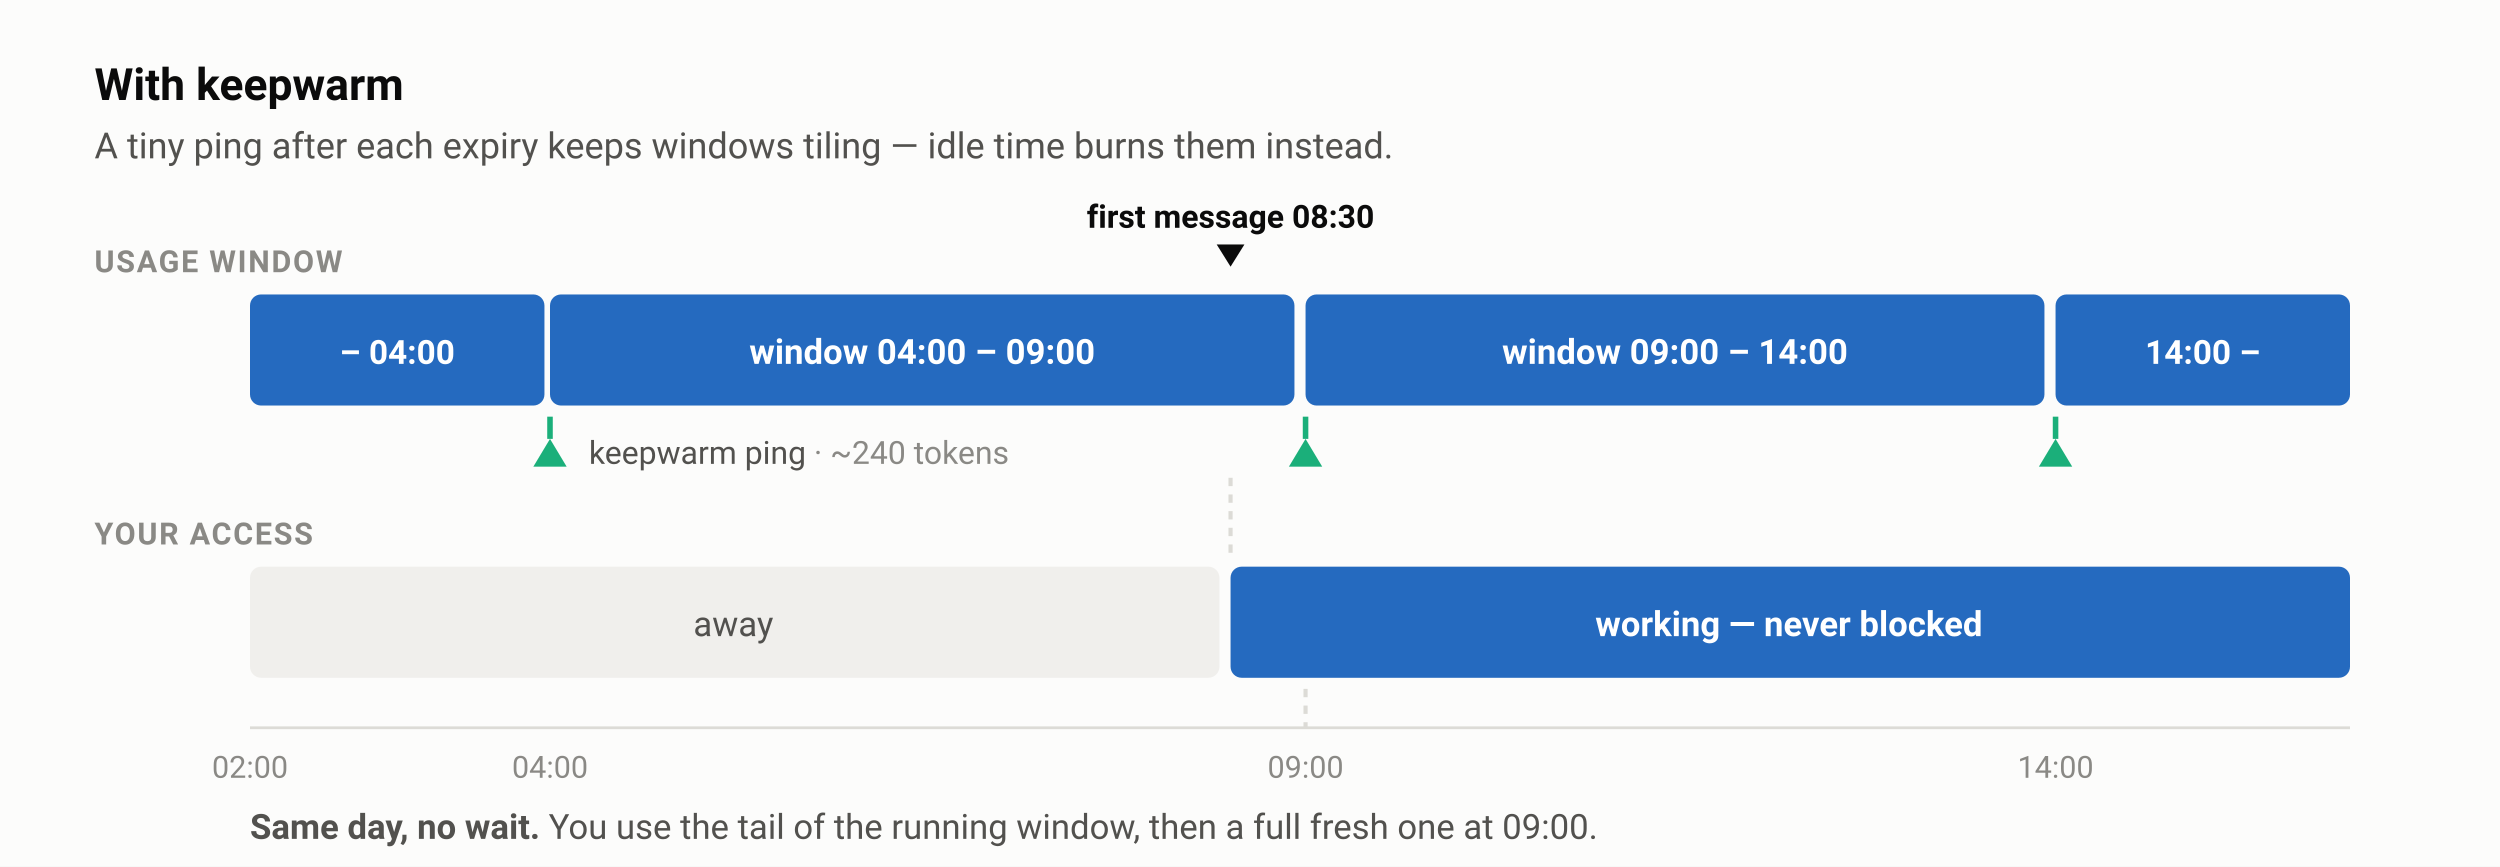
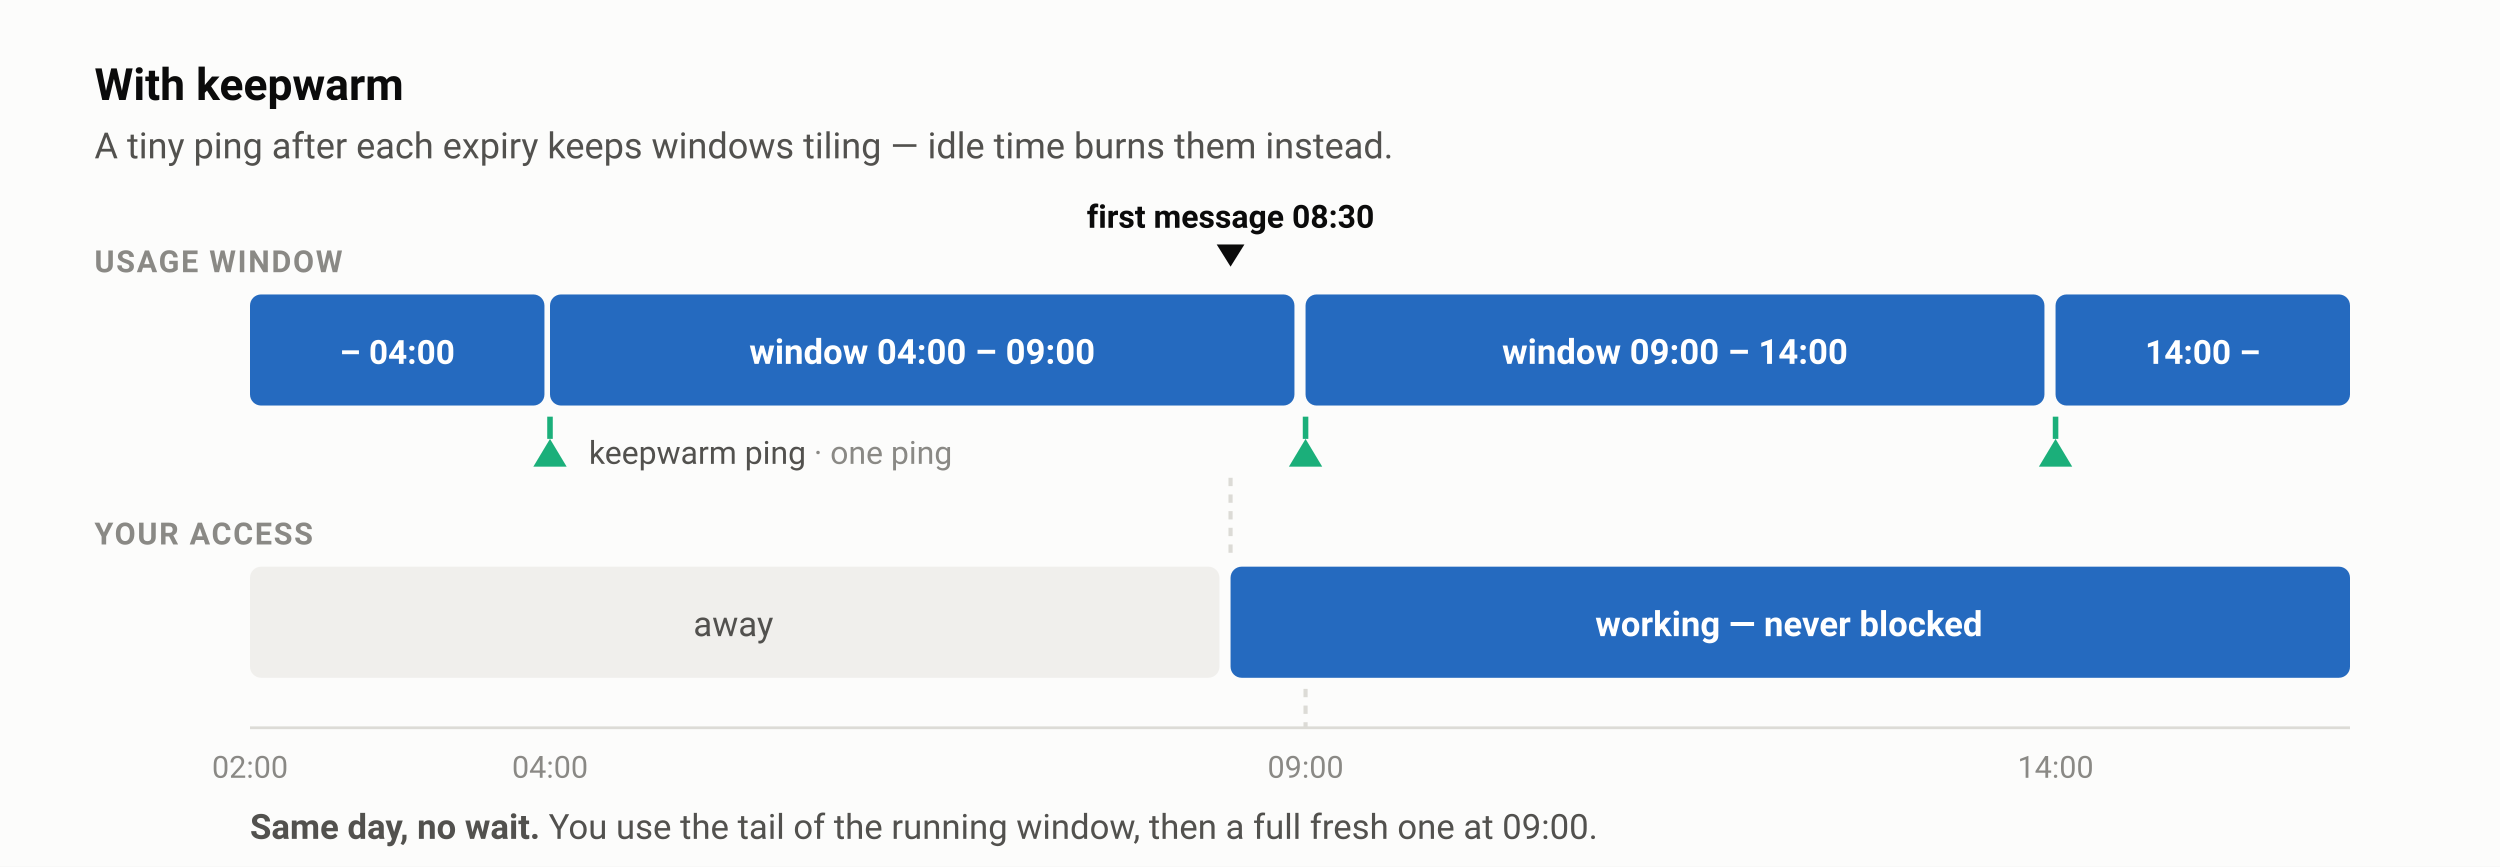
<svg xmlns="http://www.w3.org/2000/svg" viewBox="0 0 900 312" width="900" height="312" role="img" aria-labelledby="t2 d2" font-family="ui-sans-serif, -apple-system, 'Segoe UI', Roboto, Helvetica, Arial, sans-serif">
  <style>
    .ink   { fill: #0b0b0b; }
    .ink2  { fill: #52514e; }
    .ink3  { fill: #8a8985; }
    .surf  { fill: #fcfcfb; }
    .onwin { fill: #ffffff; }
    .rule  { stroke: #dcdbd6; }
    .idle  { fill: #f0efec; }
    .win   { fill: #256abf; }
    .ping  { fill: #1baf7a; }
    .pingS { stroke: #1baf7a; }
    @media (prefers-color-scheme: dark) {
      .ink   { fill: #ffffff; }
      .ink2  { fill: #c3c2b7; }
      .ink3  { fill: #8f8e86; }
      .surf  { fill: #1a1a19; }
      .rule  { stroke: #4a4a46; }
      .idle  { fill: #383835; }
      .win   { fill: #3987e5; }
      .onwin { fill: #0b0b0b; }
      .ping  { fill: #199e70; }
      .pingS { stroke: #199e70; }
    }
  </style>
  <rect class="surf" x="0" y="0" width="900" height="312" fill="#fcfcfb" />
  <text class="ink" x="34" y="36" font-size="16" font-weight="700" fill="#0b0b0b">With keepwarm</text>
  <text class="ink2" x="34" y="57" font-size="13" fill="#52514e">A tiny ping after each expiry keeps windows tiling — idle time burns them instead.</text>
  <text class="ink3" x="34" y="98" font-size="11" font-weight="600" fill="#8a8985" letter-spacing="0.6">USAGE WINDOW</text>
  <rect class="win" x="90" y="106" width="106" height="40" rx="4" fill="#256abf" />
  <text class="onwin" x="143" y="131" font-size="12" font-weight="600" text-anchor="middle" fill="#ffffff">– 04:00</text>
  <rect class="win" x="198" y="106" width="268" height="40" rx="4" fill="#256abf" />
  <text class="onwin" x="332" y="131" font-size="12.5" font-weight="600" text-anchor="middle" fill="#ffffff">window 04:00 – 09:00</text>
  <rect class="win" x="470" y="106" width="266" height="40" rx="4" fill="#256abf" />
  <text class="onwin" x="603" y="131" font-size="12.5" font-weight="600" text-anchor="middle" fill="#ffffff">window 09:00 – 14:00</text>
  <rect class="win" x="740" y="106" width="106" height="40" rx="4" fill="#256abf" />
  <text class="onwin" x="793" y="131" font-size="12" font-weight="600" text-anchor="middle" fill="#ffffff">14:00 –</text>
  <g>
    <polygon class="ping" points="198,158 192,168 204,168" fill="#1baf7a" />
    <polygon class="ping" points="470,158 464,168 476,168" fill="#1baf7a" />
    <polygon class="ping" points="740,158 734,168 746,168" fill="#1baf7a" />
    <line class="pingS" x1="198" y1="150" x2="198" y2="158" stroke="#1baf7a" stroke-width="2" />
    <line class="pingS" x1="470" y1="150" x2="470" y2="158" stroke="#1baf7a" stroke-width="2" />
    <line class="pingS" x1="740" y1="150" x2="740" y2="158" stroke="#1baf7a" stroke-width="2" />
  </g>
  <text class="ink2" x="212" y="167" font-size="11.5" fill="#52514e">
-     keepwarm ping <tspan class="ink3" fill="#8a8985">· ~240 tokens</tspan>
+     keepwarm ping <tspan class="ink3" fill="#8a8985">· one ping</tspan>
  </text>
  <text class="ink3" x="34" y="196" font-size="11" font-weight="600" fill="#8a8985" letter-spacing="0.6">YOUR ACCESS</text>
  <rect class="idle" x="90" y="204" width="349" height="40" rx="4" fill="#f0efec" />
  <text class="ink2" x="264" y="229" font-size="12.5" text-anchor="middle" fill="#52514e">away</text>
  <rect class="win" x="443" y="204" width="403" height="40" rx="4" fill="#256abf" />
  <text class="onwin" x="644" y="229" font-size="12.5" font-weight="700" text-anchor="middle" fill="#ffffff">working — never blocked</text>
  <line class="rule" x1="443" y1="172" x2="443" y2="200" stroke="#dcdbd6" stroke-width="1.5" stroke-dasharray="3 3" />
  <polygon points="443,96 438,88 448,88" class="ink" fill="#0b0b0b" />
  <text class="ink" x="443" y="82" font-size="11.5" font-weight="600" text-anchor="middle" fill="#0b0b0b">first message 08:30</text>
  <line class="rule" x1="470" y1="248" x2="470" y2="262" stroke="#dcdbd6" stroke-width="1.5" stroke-dasharray="3 3" />
  <line class="rule" x1="90" y1="262" x2="846" y2="262" stroke="#dcdbd6" stroke-width="1" />
  <g class="ink3" font-size="11" text-anchor="middle" fill="#8a8985">
    <text x="90" y="280">02:00</text>
    <text x="198" y="280">04:00</text>
    <text x="470" y="280">09:00</text>
    <text x="740" y="280">14:00</text>
  </g>
  <text class="ink2" x="90" y="302" font-size="12.5" fill="#52514e">
    <tspan font-weight="700">Same day, no wait.</tspan> You use the tail of the running window, then a full fresh one at 09:00.
  </text>
</svg>
